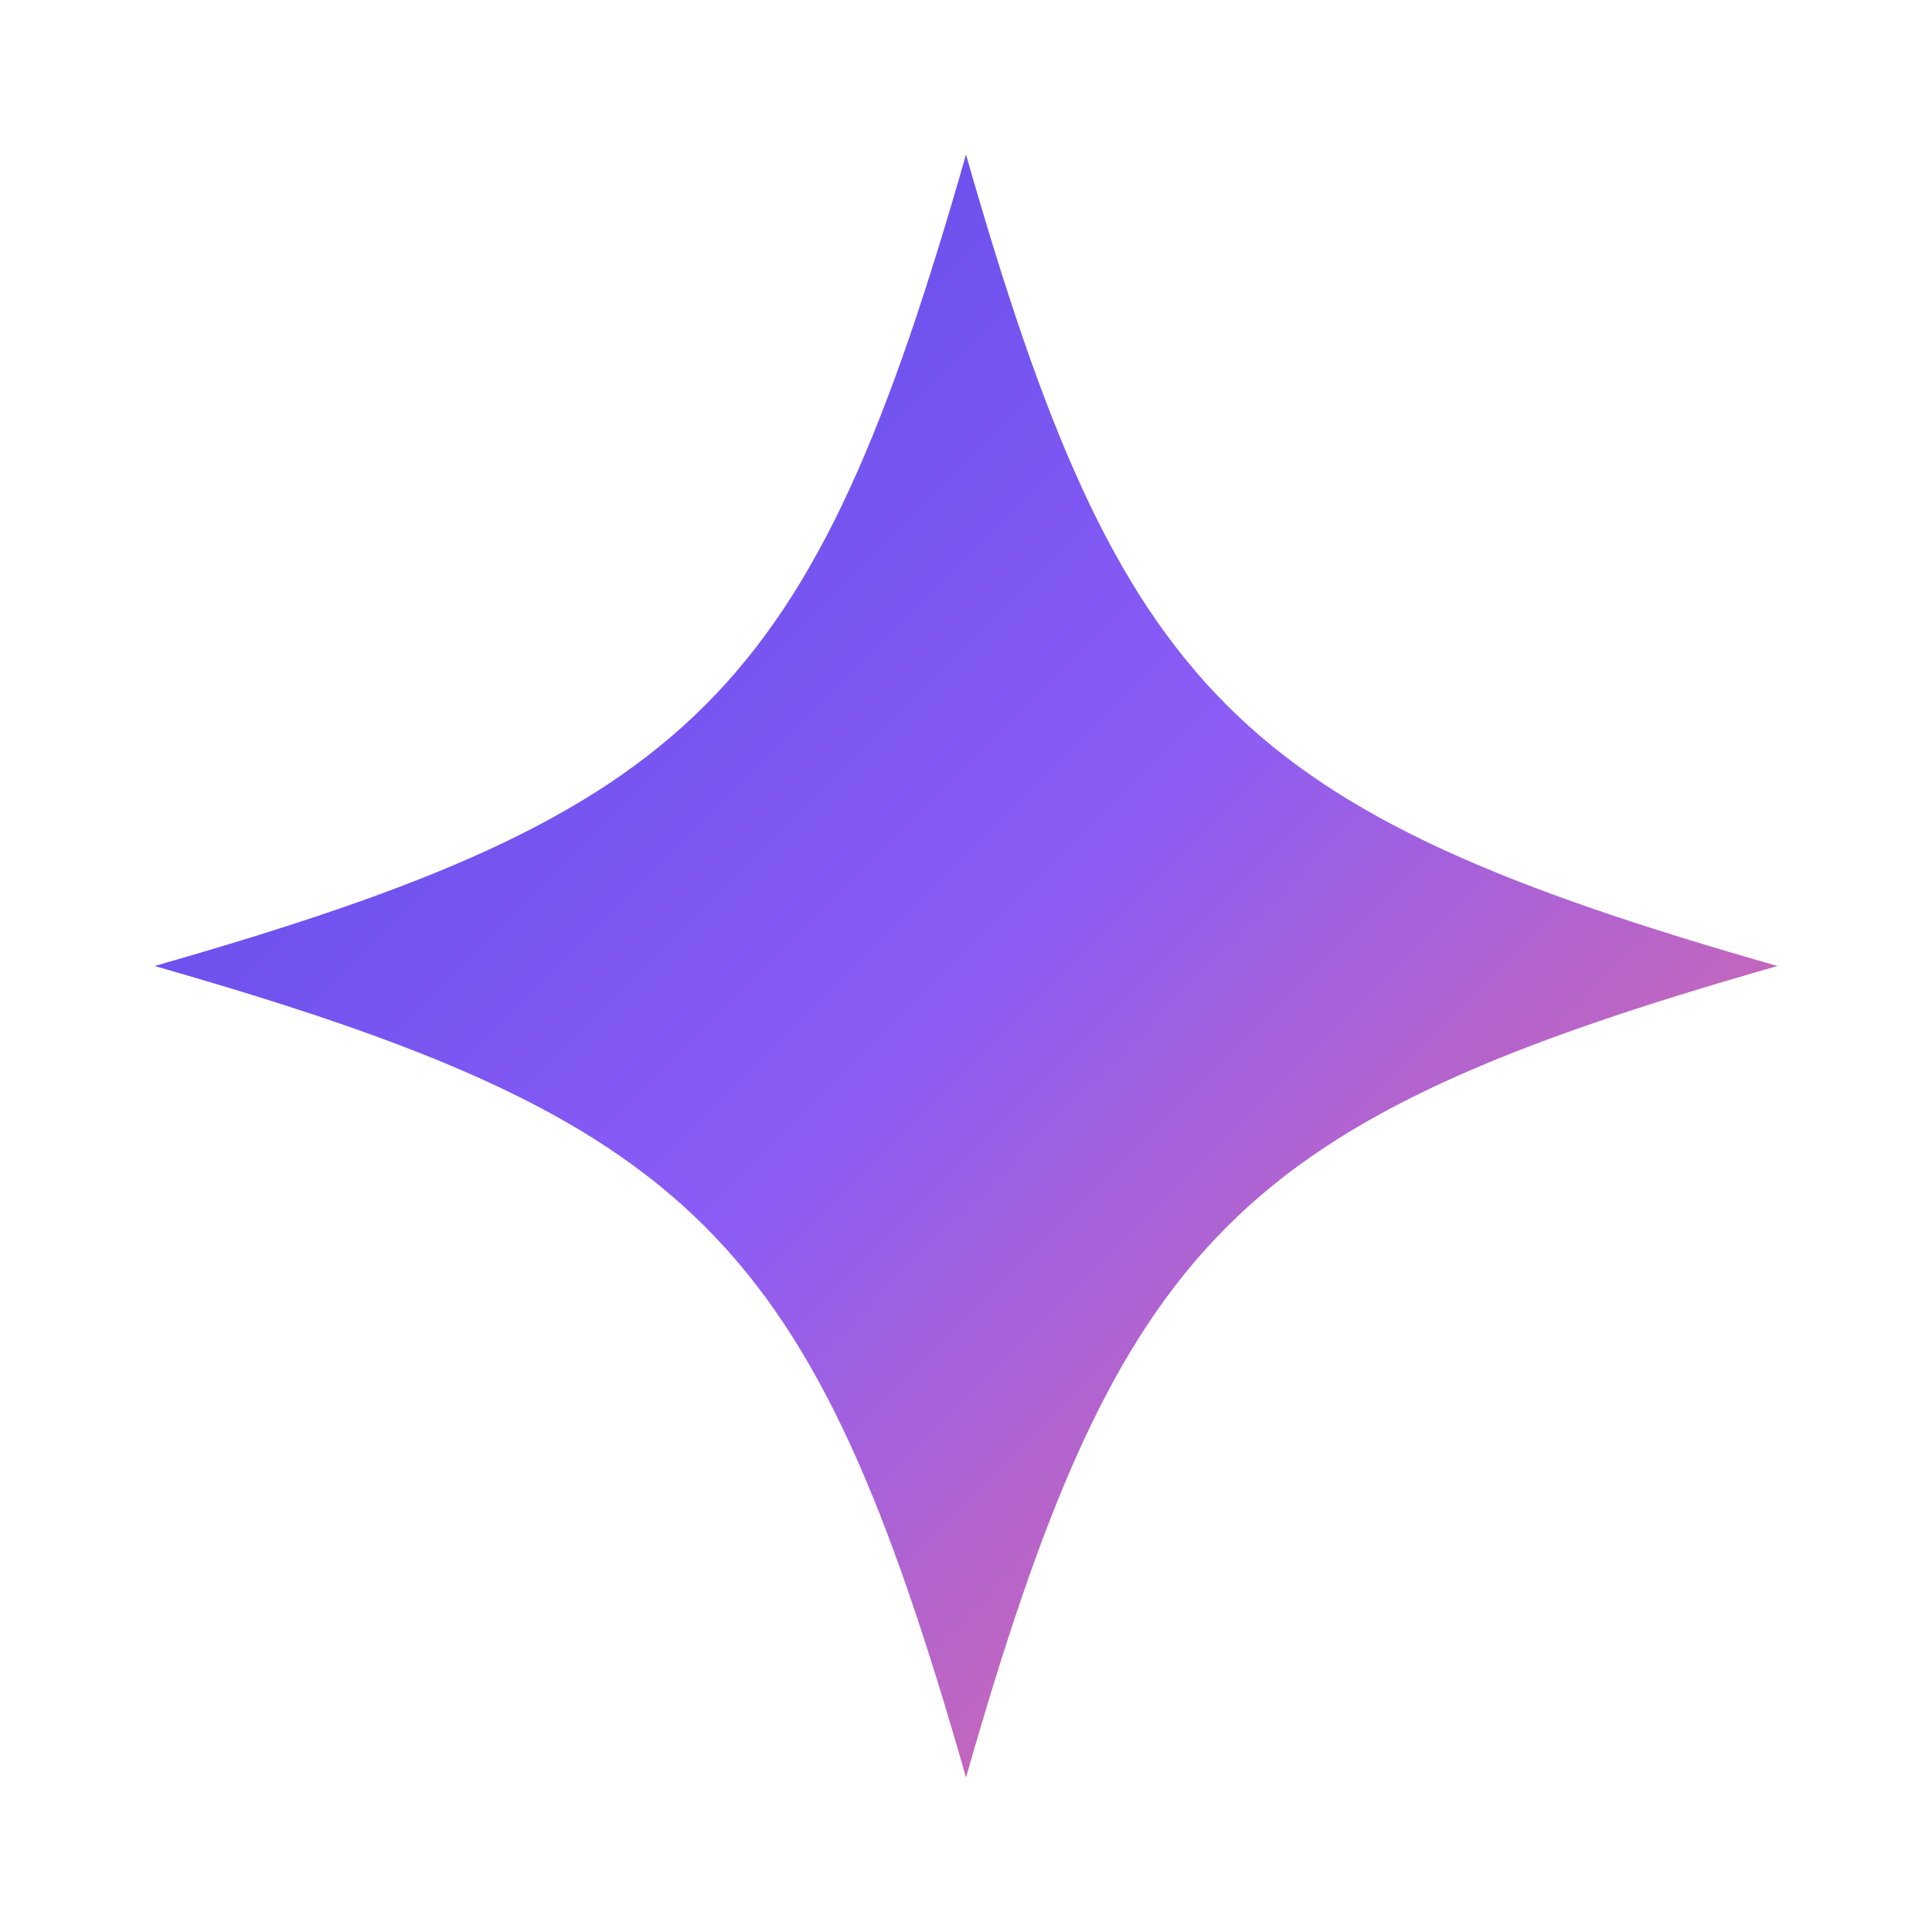
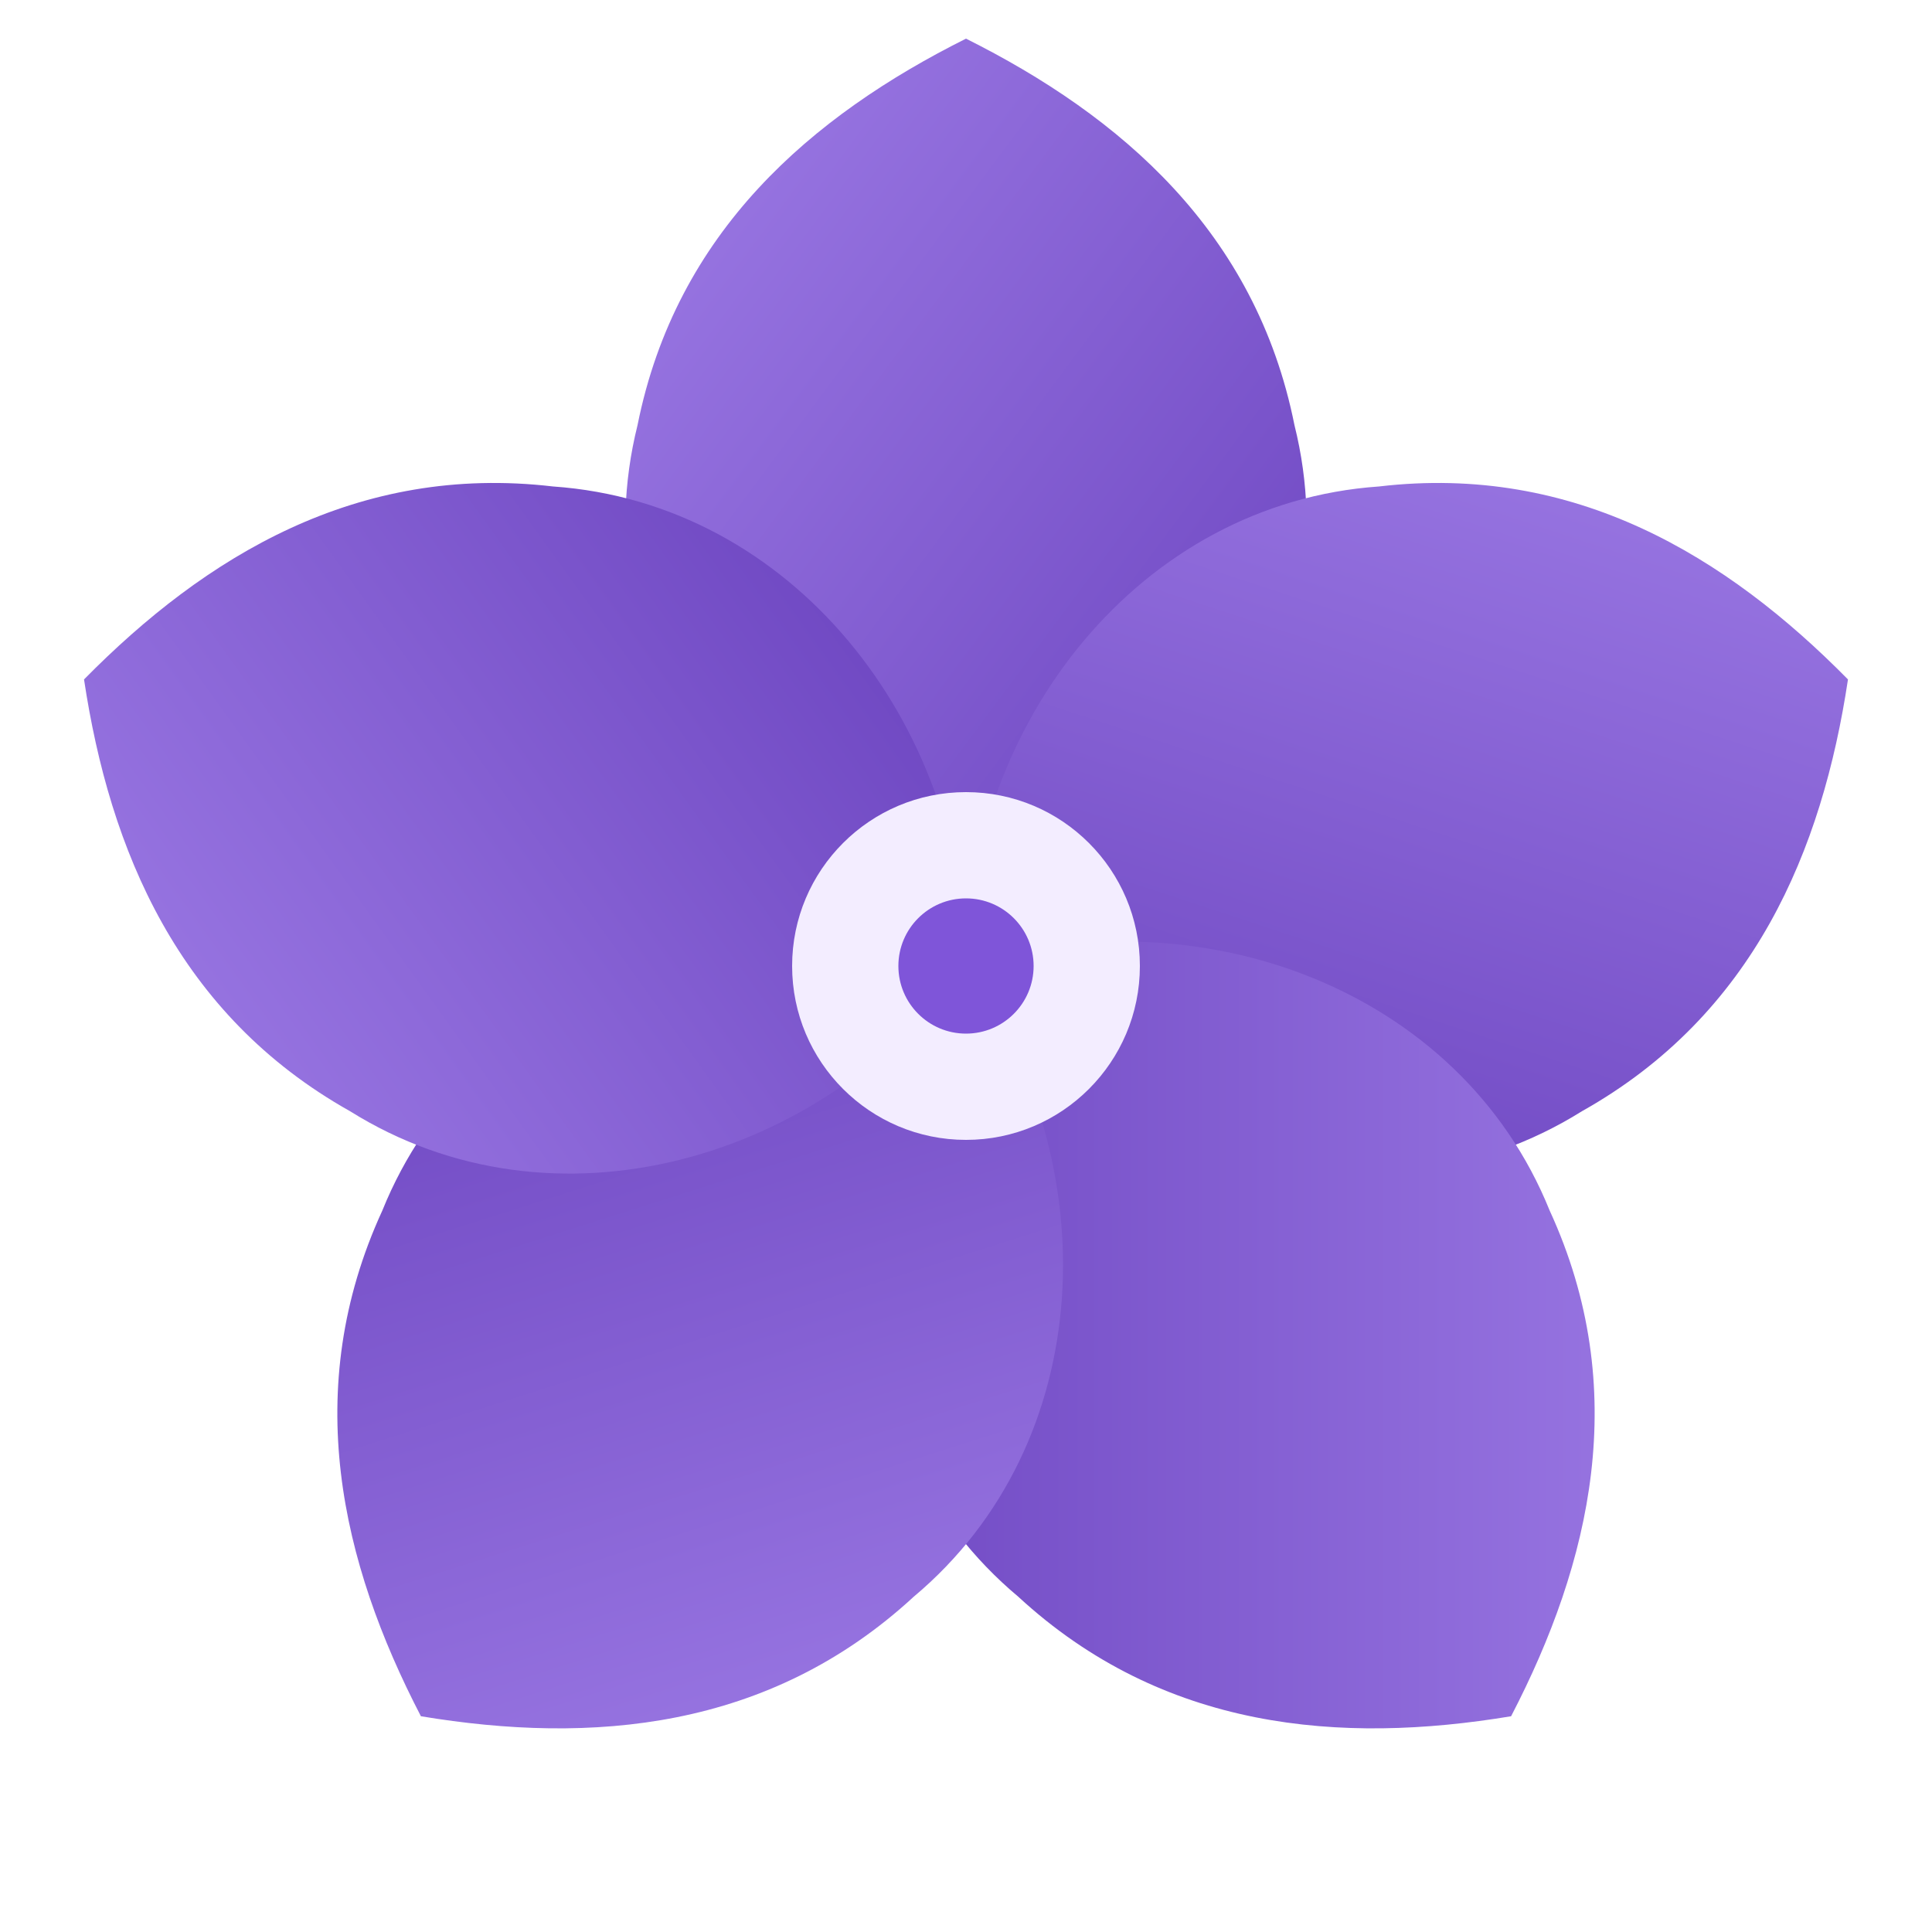
- <svg xmlns="http://www.w3.org/2000/svg" viewBox="0 0 200 200">
+ <svg xmlns="http://www.w3.org/2000/svg" viewBox="0 0 100 100">
  <defs>
-     <linearGradient id="g" x1="0" y1="0" x2="1" y2="1">
-       <stop offset="0%" stop-color="#4f46e5" />
-       <stop offset="50%" stop-color="#8b5cf6" />
-       <stop offset="100%" stop-color="#fb7185" />
+     <linearGradient id="wp" x1="0" y1="0" x2="1" y2="1">
+       <stop offset="0" stop-color="#9F7DE7" />
+       <stop offset="1" stop-color="#6840BD" />
    </linearGradient>
  </defs>
-   <path d="M100 16 C 116 72 128 84 184 100 C 128 116 116 128 100 184 C 84 128 72 116 16 100 C 72 84 84 72 100 16 Z" fill="url(#g)" />
+   <g fill="url(#wp)">
+     <path d="M50,50 C38,46 30,34 33,22 C35,12 42,6 50,2 C58,6 65,12 67,22 C70,34 62,46 50,50 Z" />
+     <path d="M50,50 C38,46 30,34 33,22 C35,12 42,6 50,2 C58,6 65,12 67,22 C70,34 62,46 50,50 Z" transform="rotate(72 50 50)" />
+     <path d="M50,50 C38,46 30,34 33,22 C35,12 42,6 50,2 C58,6 65,12 67,22 C70,34 62,46 50,50 Z" transform="rotate(144 50 50)" />
+     <path d="M50,50 C38,46 30,34 33,22 C35,12 42,6 50,2 C58,6 65,12 67,22 C70,34 62,46 50,50 Z" transform="rotate(216 50 50)" />
+     <path d="M50,50 C38,46 30,34 33,22 C35,12 42,6 50,2 C58,6 65,12 67,22 C70,34 62,46 50,50 Z" transform="rotate(288 50 50)" />
+   </g>
+   <circle cx="50" cy="50" r="9" fill="#F3EDFF" />
+   <circle cx="50" cy="50" r="3.5" fill="#7F55D9" />
</svg>
